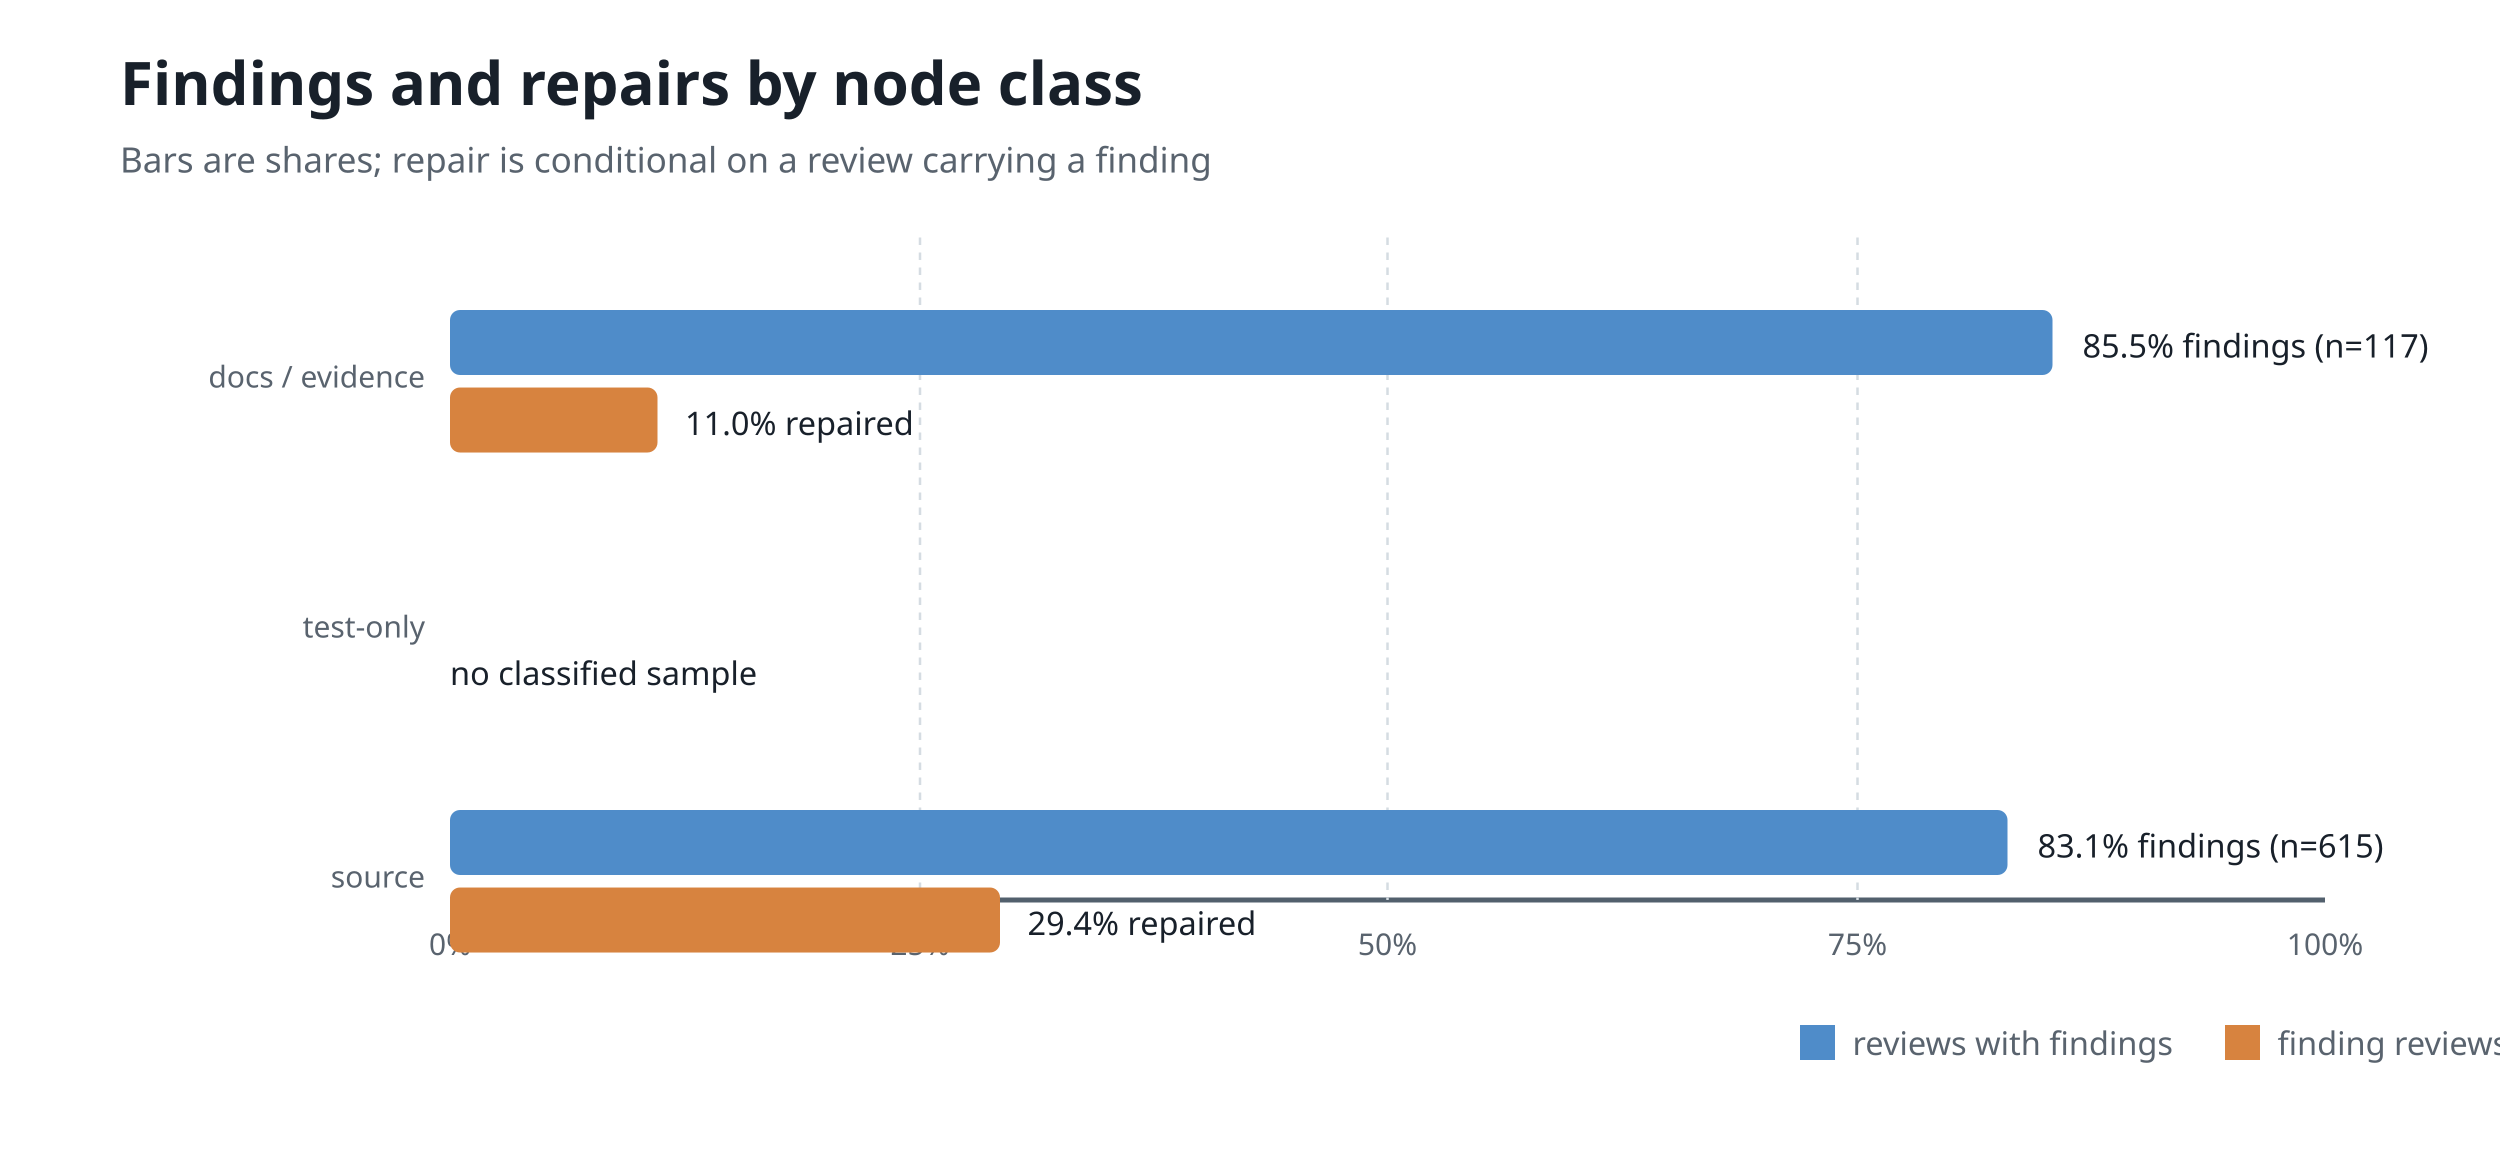
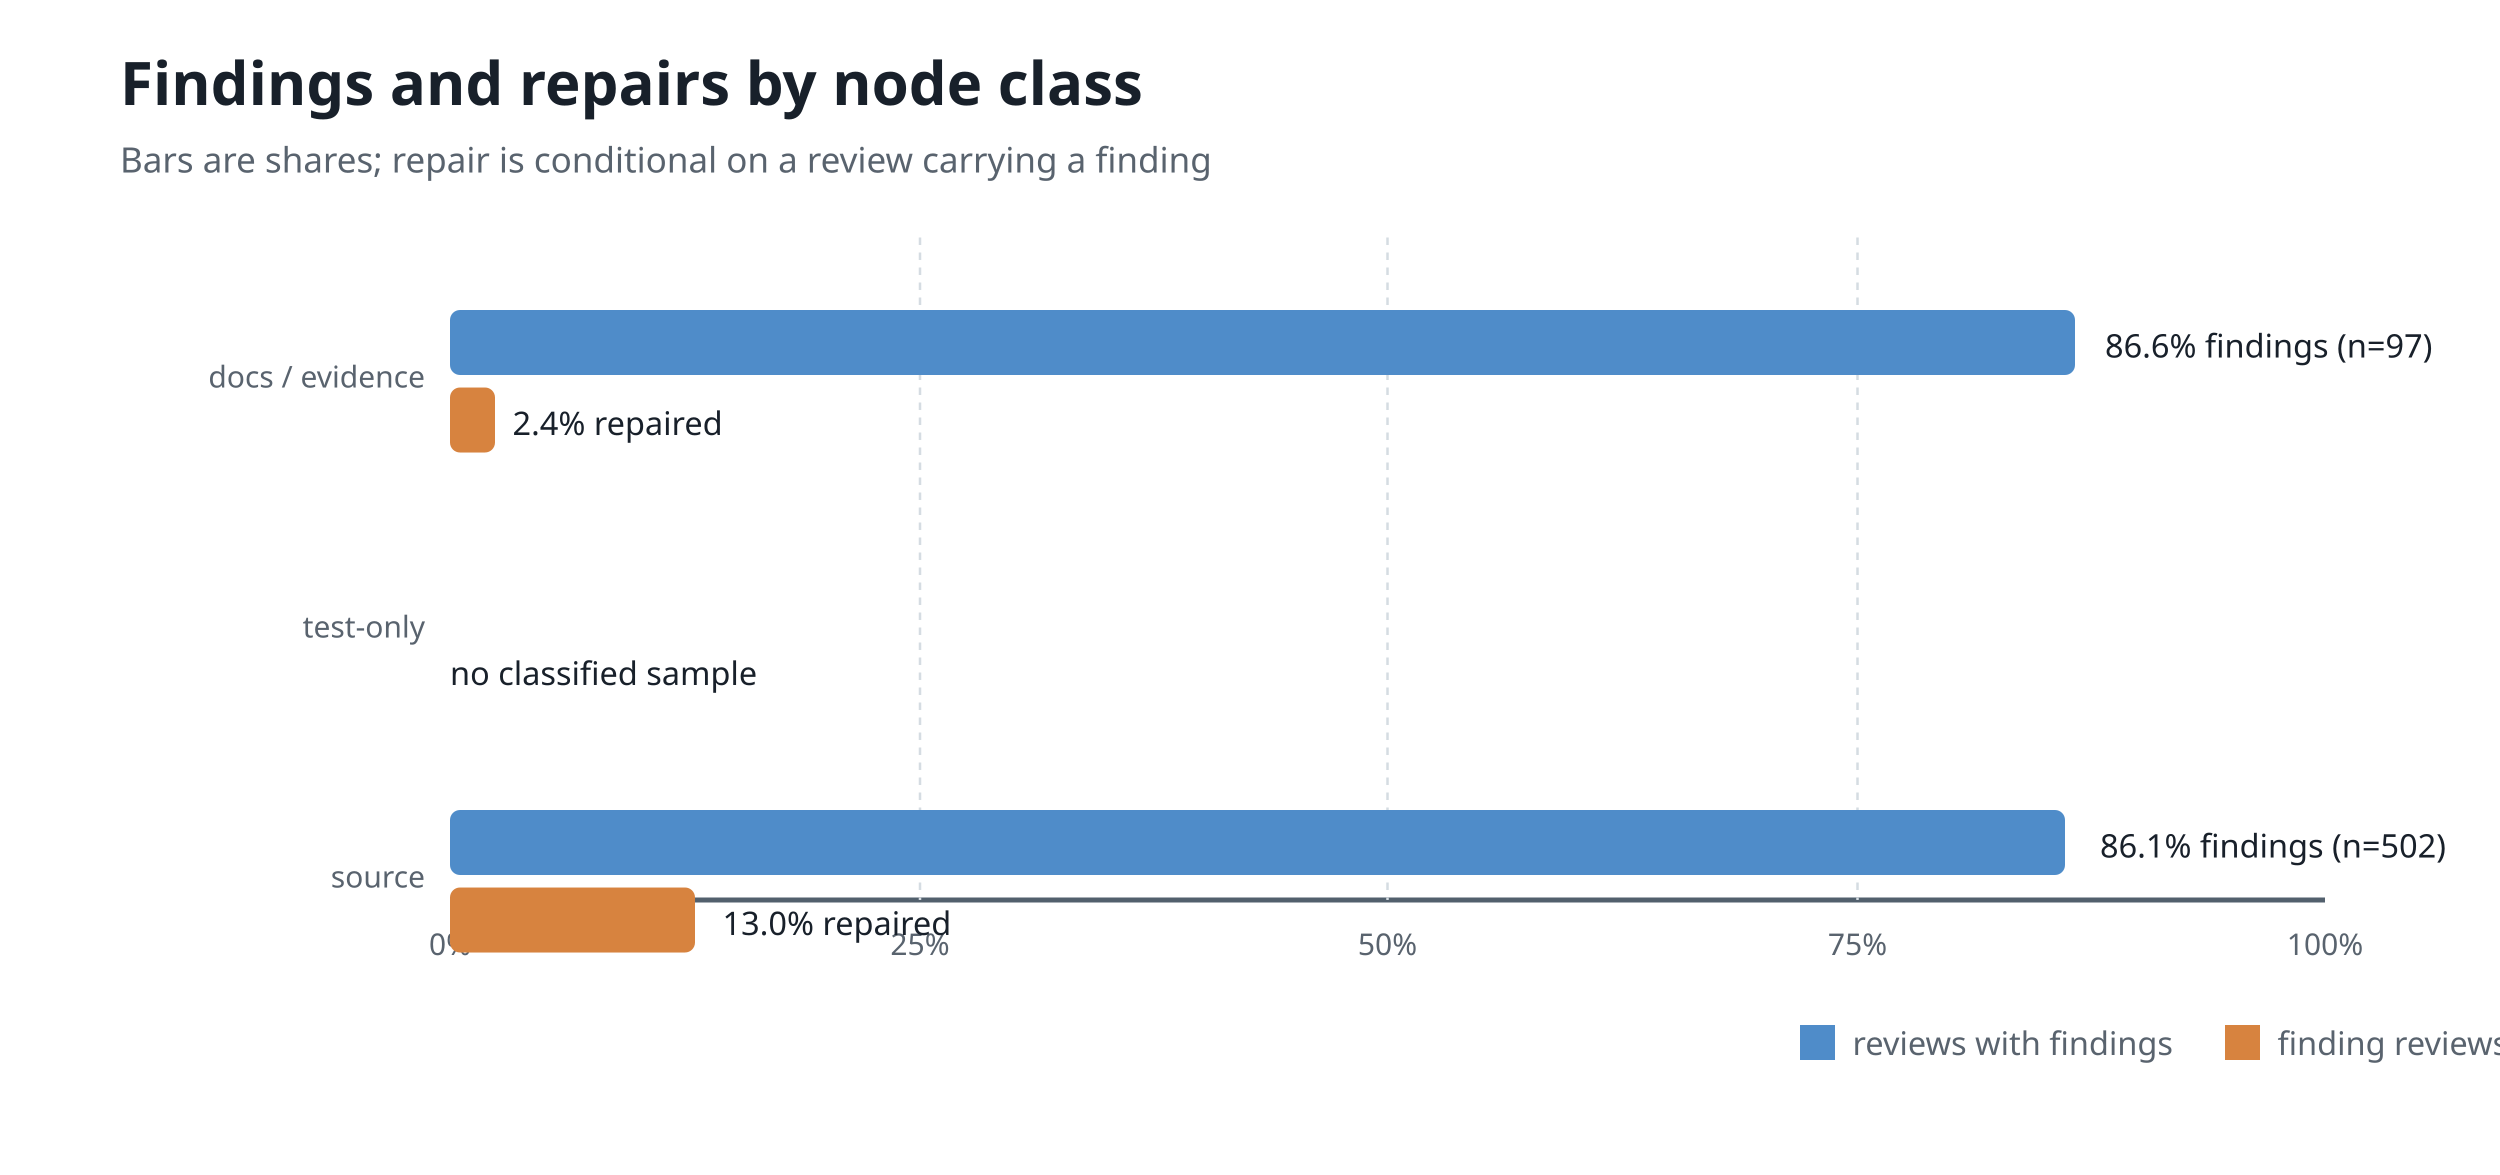
<svg xmlns="http://www.w3.org/2000/svg" width="1000" height="470" viewBox="0 0 1000 470" role="img" aria-labelledby="title desc">
  <rect width="1000" height="470" fill="#fff" />
  <text x="48" y="42" font-family="sans-serif" font-size="24" font-weight="700" fill="#18202a">Findings and repairs by node class</text>
  <text x="48" y="69" font-family="sans-serif" font-size="14" fill="#59636e">Bars are shares; repair is conditional on a review carrying a finding</text>
  <line x1="180" y1="360" x2="930" y2="360" stroke="#52606d" stroke-width="2" />
  <g font-family="sans-serif" font-size="12" fill="#59636e">
    <text x="180" y="382" text-anchor="middle">0%</text>
    <text x="368" y="382" text-anchor="middle">25%</text>
    <text x="555" y="382" text-anchor="middle">50%</text>
    <text x="743" y="382" text-anchor="middle">75%</text>
    <text x="930" y="382" text-anchor="middle">100%</text>
    <text x="170" y="155" text-anchor="end">docs / evidence</text>
    <text x="170" y="255" text-anchor="end">test-only</text>
    <text x="170" y="355" text-anchor="end">source</text>
  </g>
  <g stroke="#d5dce2" stroke-width="1" stroke-dasharray="3 3">
    <line x1="368" y1="95" x2="368" y2="360" />
    <line x1="555" y1="95" x2="555" y2="360" />
    <line x1="743" y1="95" x2="743" y2="360" />
  </g>
-   <rect x="180" y="124" width="641" height="26" rx="4" fill="#4f8cc9" />
-   <rect x="180" y="155" width="83" height="26" rx="4" fill="#d7833f" />
-   <rect x="180" y="324" width="623" height="26" rx="4" fill="#4f8cc9" />
-   <rect x="180" y="355" width="220" height="26" rx="4" fill="#d7833f" />
+   <rect x="180" y="124" width="650" height="26" rx="4" fill="#4f8cc9" />
+   <rect x="180" y="155" width="18" height="26" rx="4" fill="#d7833f" />
+   <rect x="180" y="324" width="646" height="26" rx="4" fill="#4f8cc9" />
+   <rect x="180" y="355" width="98" height="26" rx="4" fill="#d7833f" />
  <g font-family="sans-serif" font-size="13" fill="#18202a">
-     <text x="833" y="143">85.5% findings (n=117)</text>
-     <text x="274" y="174">11.0% repaired</text>
-     <text x="815" y="343">83.1% findings (n=615)</text>
-     <text x="411" y="374">29.4% repaired</text>
+     <text x="842" y="143">86.6% findings (n=97)</text>
+     <text x="205" y="174">2.4% repaired</text>
+     <text x="840" y="343">86.1% findings (n=502)</text>
+     <text x="289" y="374">13.0% repaired</text>
    <text x="180" y="274">no classified sample</text>
  </g>
  <g font-family="sans-serif" font-size="13">
    <rect x="720" y="410" width="14" height="14" fill="#4f8cc9" />
    <text x="741" y="422" fill="#59636e">reviews with findings</text>
    <rect x="890" y="410" width="14" height="14" fill="#d7833f" />
    <text x="911" y="422" fill="#59636e">finding reviews repaired</text>
  </g>
</svg>
